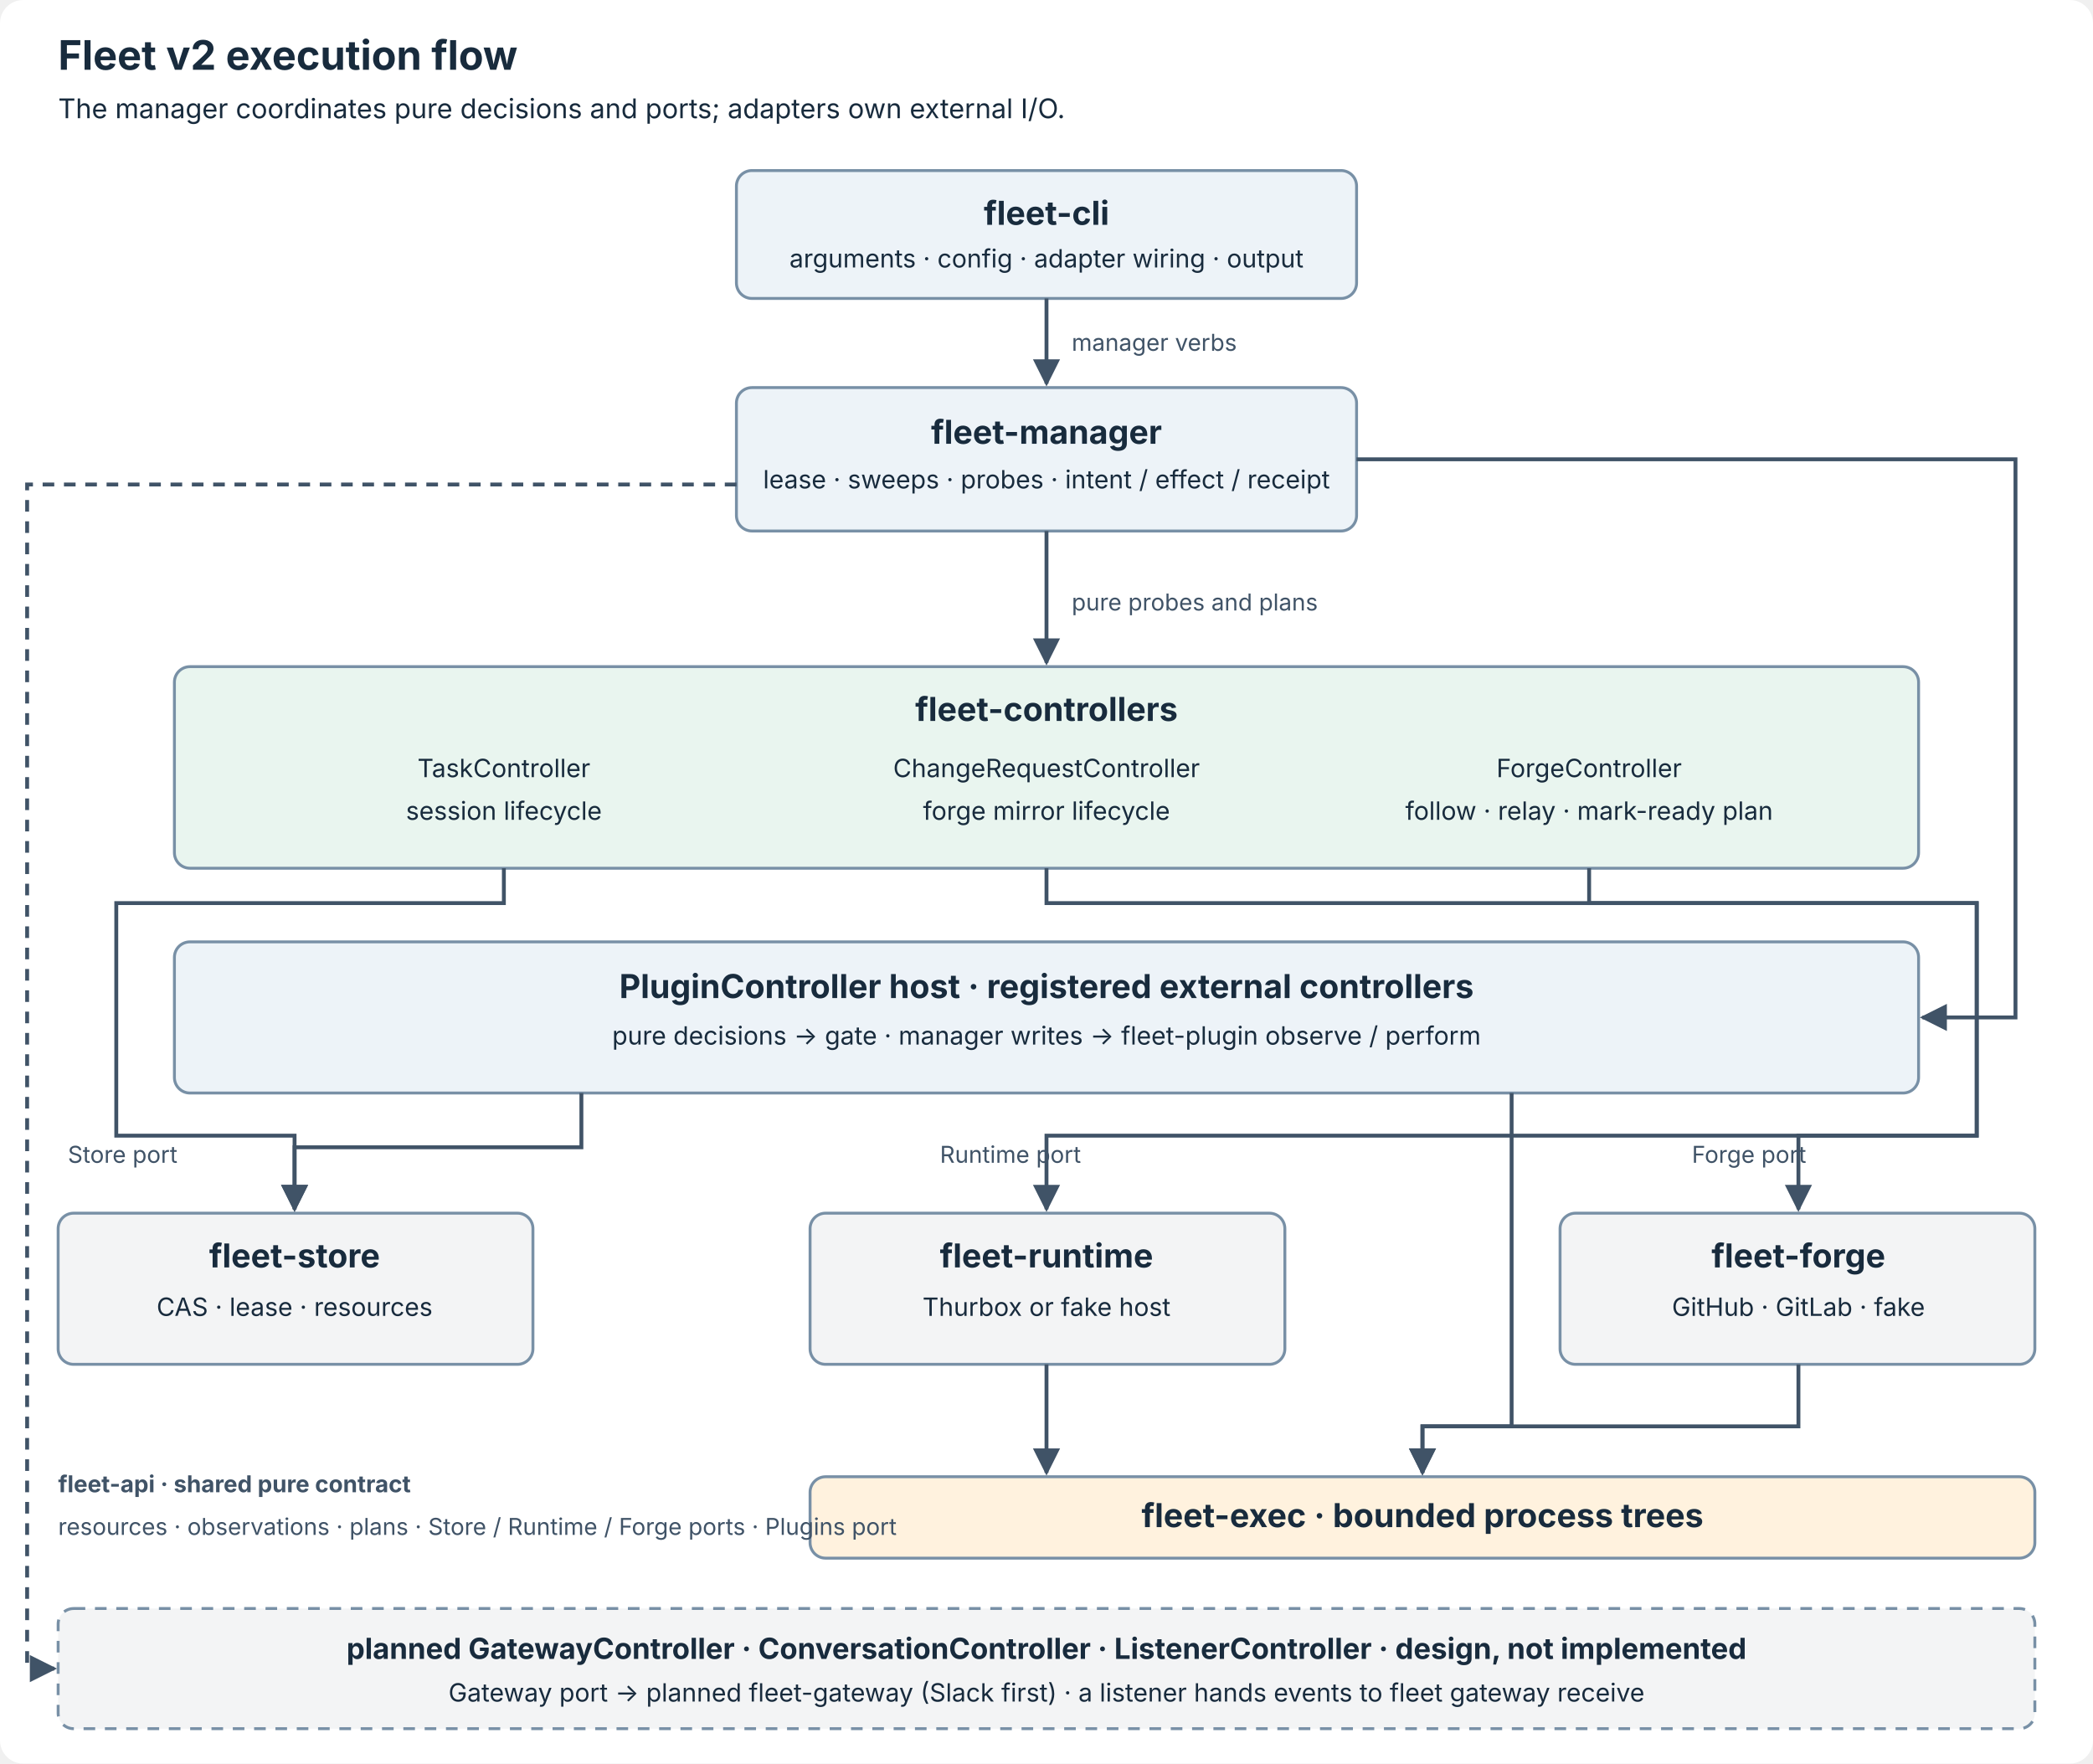
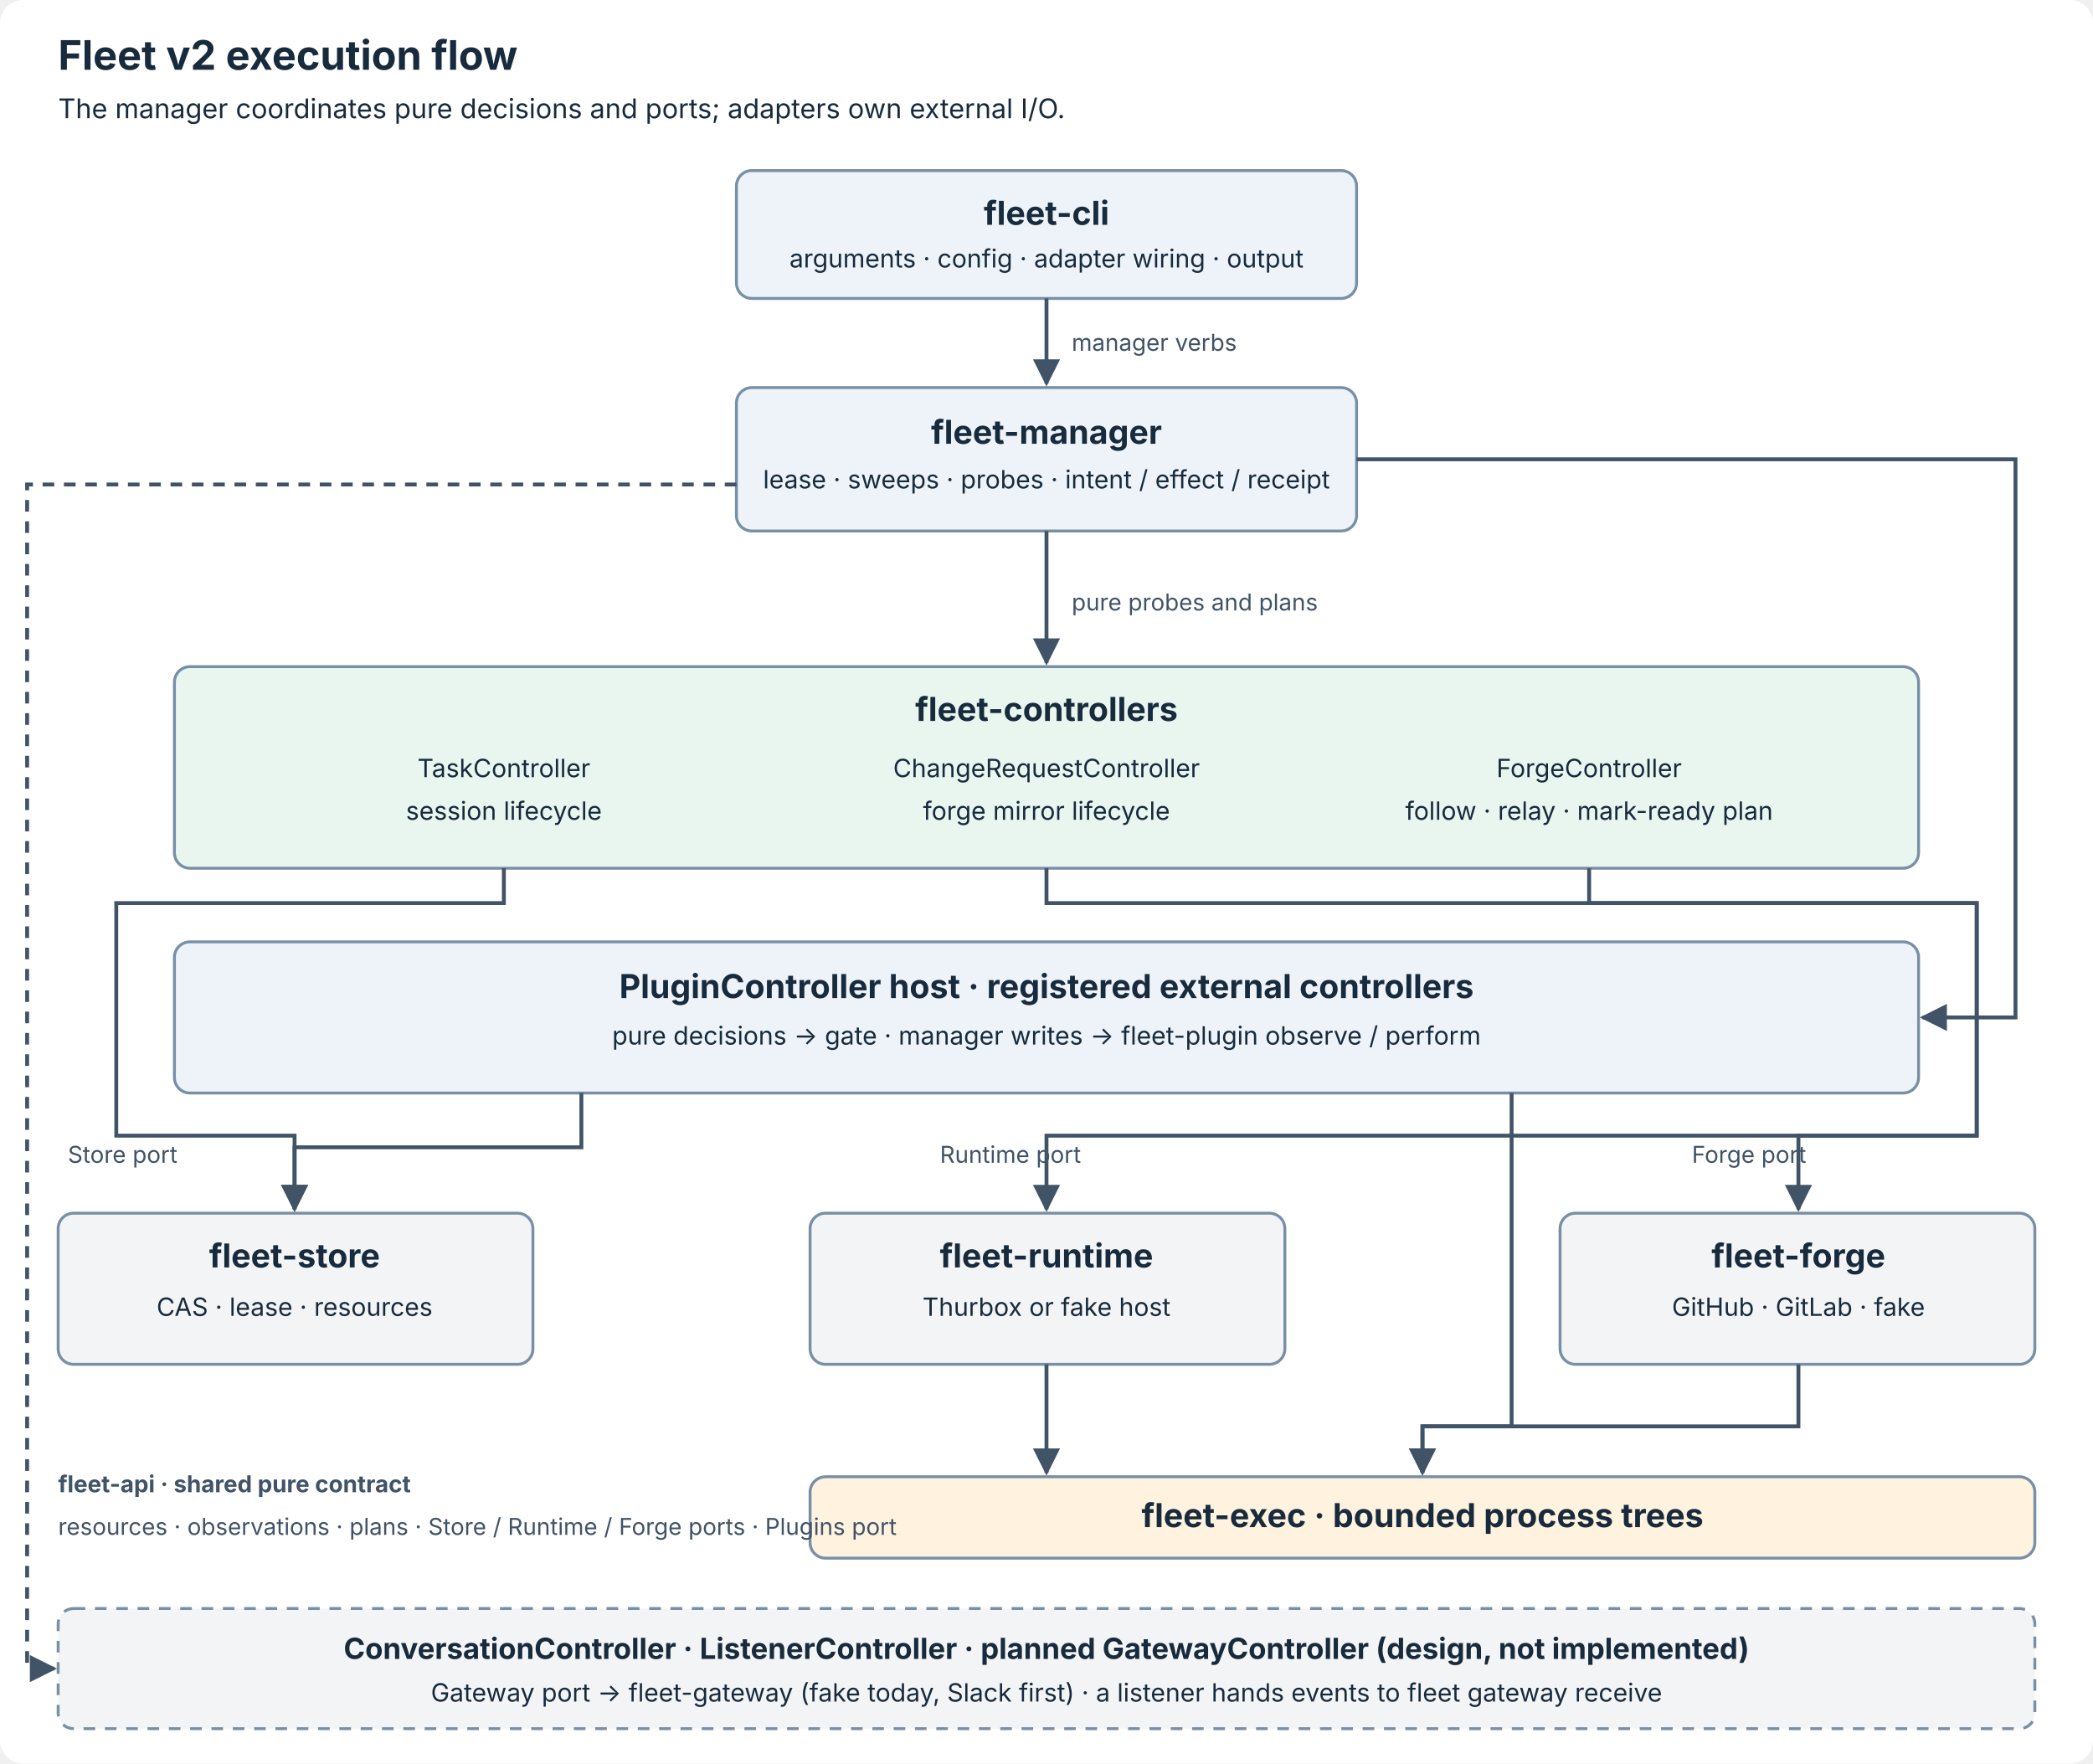
<svg xmlns="http://www.w3.org/2000/svg" viewBox="0 0 1080 910" role="img" aria-labelledby="title desc">
  <style>
  svg { color-scheme:light dark } .background{fill:#fff} .ink{fill:#182b3d} .muted{fill:#405367}
  .box{stroke:#7890a6;stroke-width:1.5} .pure{fill:#e9f5ef} .orchestration{fill:#edf3f8} .adapter{fill:#f3f4f5} .process{fill:#fff2de}
  .arrow{fill:none;stroke:#405367;stroke-width:2;marker-end:url(#arrow)} .arrowhead{fill:#405367}
  @media (prefers-color-scheme: light) { .background{fill:#fff} .ink{fill:#182b3d} }
  @media (prefers-color-scheme: dark) { .background{fill:#101820} .ink{fill:#e6edf3} .muted{fill:#a9bdd0} .box{stroke:#71869a} .pure{fill:#173b2d} .orchestration{fill:#1d2a36} .adapter{fill:#202a33} .process{fill:#493517} .arrow{stroke:#a9bdd0} .arrowhead{fill:#a9bdd0} }
</style>
  <defs>
    <marker id="arrow" viewBox="0 0 10 10" refX="9" refY="5" markerWidth="7" markerHeight="7" orient="auto">
      <path class="arrowhead" d="M0 0 L10 5 L0 10 Z" />
    </marker>
  </defs>
  <rect class="background" width="1080" height="910" rx="12" />
  <g font-family="system-ui,-apple-system,Segoe UI,sans-serif" class="ink">
    <text x="30" y="36" font-size="21" font-weight="700">Fleet v2 execution flow</text>
    <text x="30" y="61" font-size="14">The manager coordinates pure decisions and ports; adapters own external I/O.</text>
    <g class="box">
      <rect class="orchestration" x="380" y="88" width="320" height="66" rx="8" />
      <rect class="orchestration" x="380" y="200" width="320" height="74" rx="8" />
      <rect class="pure" x="90" y="344" width="900" height="104" rx="8" />
      <rect class="orchestration" x="90" y="486" width="900" height="78" rx="8" />
      <rect class="adapter" x="30" y="626" width="245" height="78" rx="8" />
      <rect class="adapter" x="418" y="626" width="245" height="78" rx="8" />
      <rect class="adapter" x="805" y="626" width="245" height="78" rx="8" />
      <rect class="process" x="418" y="762" width="632" height="42" rx="8" />
      <rect class="adapter" x="30" y="830" width="1020" height="62" rx="8" stroke-dasharray="6 5" />
    </g>
    <g text-anchor="middle">
      <g font-size="17" font-weight="650">
        <text x="540" y="116">fleet-cli</text>
        <text x="540" y="229">fleet-manager</text>
        <text x="540" y="372">fleet-controllers</text>
        <text x="540" y="515">PluginController host · registered external controllers</text>
        <text x="152" y="654">fleet-store</text>
        <text x="540" y="654">fleet-runtime</text>
        <text x="928" y="654">fleet-forge</text>
        <text x="734" y="788">fleet-exec · bounded process trees</text>
      </g>
      <g font-size="13">
        <text x="540" y="138">arguments · config · adapter wiring · output</text>
        <text x="540" y="252">lease · sweeps · probes · intent / effect / receipt</text>
        <text x="260" y="401">TaskController</text>
        <text x="540" y="401">ChangeRequestController</text>
        <text x="820" y="401">ForgeController</text>
        <text x="260" y="423">session lifecycle</text>
        <text x="540" y="423">forge mirror lifecycle</text>
        <text x="820" y="423">follow · relay · mark-ready plan</text>
        <text x="540" y="539">pure decisions → gate · manager writes → fleet-plugin observe / perform</text>
        <text x="152" y="679">CAS · lease · resources</text>
        <text x="540" y="679">Thurbox or fake host</text>
        <text x="928" y="679">GitHub · GitLab · fake</text>
      </g>
    </g>
    <g class="arrow">
      <path d="M540 154 V198" />
      <path d="M540 274 V342" />
      <path d="M260 448 V466 H60 V586 H152 V624" />
      <path d="M540 448 V466 H1020 V586 H540 V624" />
      <path d="M820 448 V466 H1020 V586 H928 V624" />
      <path d="M700 237 H1040 V525 H992" />
      <path d="M300 564 V592 H152 V624" />
      <path d="M780 564 V736 H734 V760" />
      <path d="M540 704 V760" />
      <path d="M928 704 V736 H734 V760" />
    </g>
-     <text x="540" y="856" font-size="15" font-weight="650" text-anchor="middle">planned GatewayController · ConversationController · ListenerController · design, not implemented</text>
-     <text x="540" y="878" font-size="13" text-anchor="middle">Gateway port → planned fleet-gateway (Slack first) · a listener hands events to fleet gateway receive</text>
+     <text x="540" y="856" font-size="15" font-weight="650" text-anchor="middle">ConversationController · ListenerController · planned GatewayController (design, not implemented)</text>
+     <text x="540" y="878" font-size="13" text-anchor="middle">Gateway port → fleet-gateway (fake today, Slack first) · a listener hands events to fleet gateway receive</text>
    <path class="arrow" d="M380 250 H14 V861 H28" stroke-dasharray="6 5" />
    <g class="muted" font-size="12">
      <text x="553" y="181">manager verbs</text>
      <text x="553" y="315">pure probes and plans</text>
      <text x="35" y="600">Store port</text>
      <text x="485" y="600">Runtime port</text>
      <text x="873" y="600">Forge port</text>
      <text x="30" y="770" font-weight="650">fleet-api · shared pure contract</text>
      <text x="30" y="792">resources · observations · plans · Store / Runtime / Forge ports · Plugins port</text>
    </g>
  </g>
</svg>
